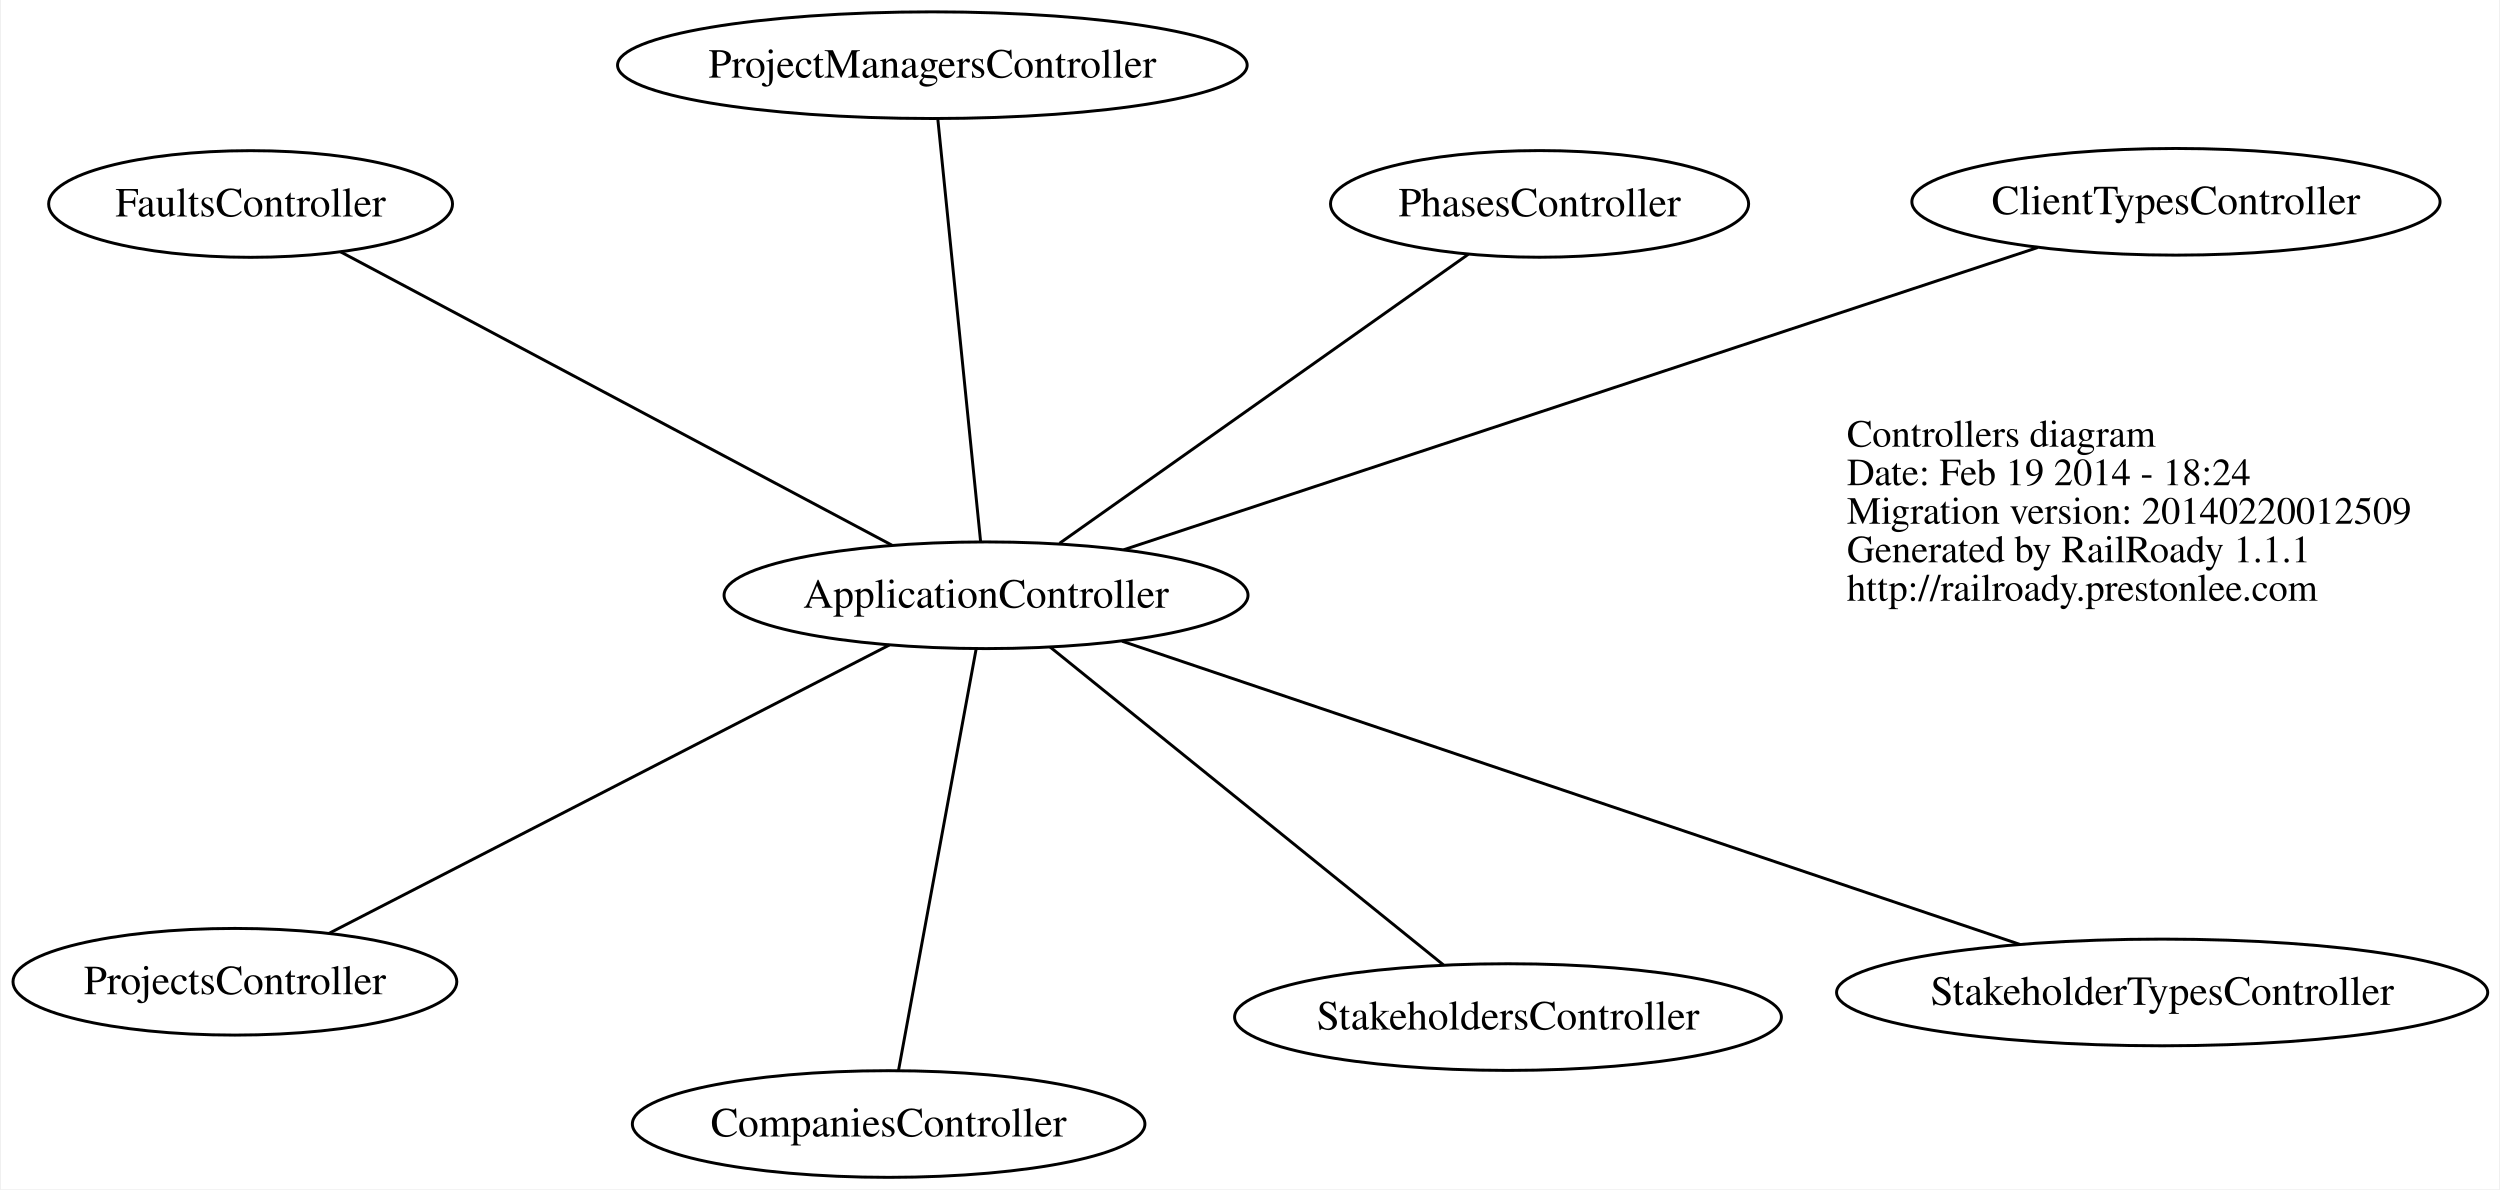
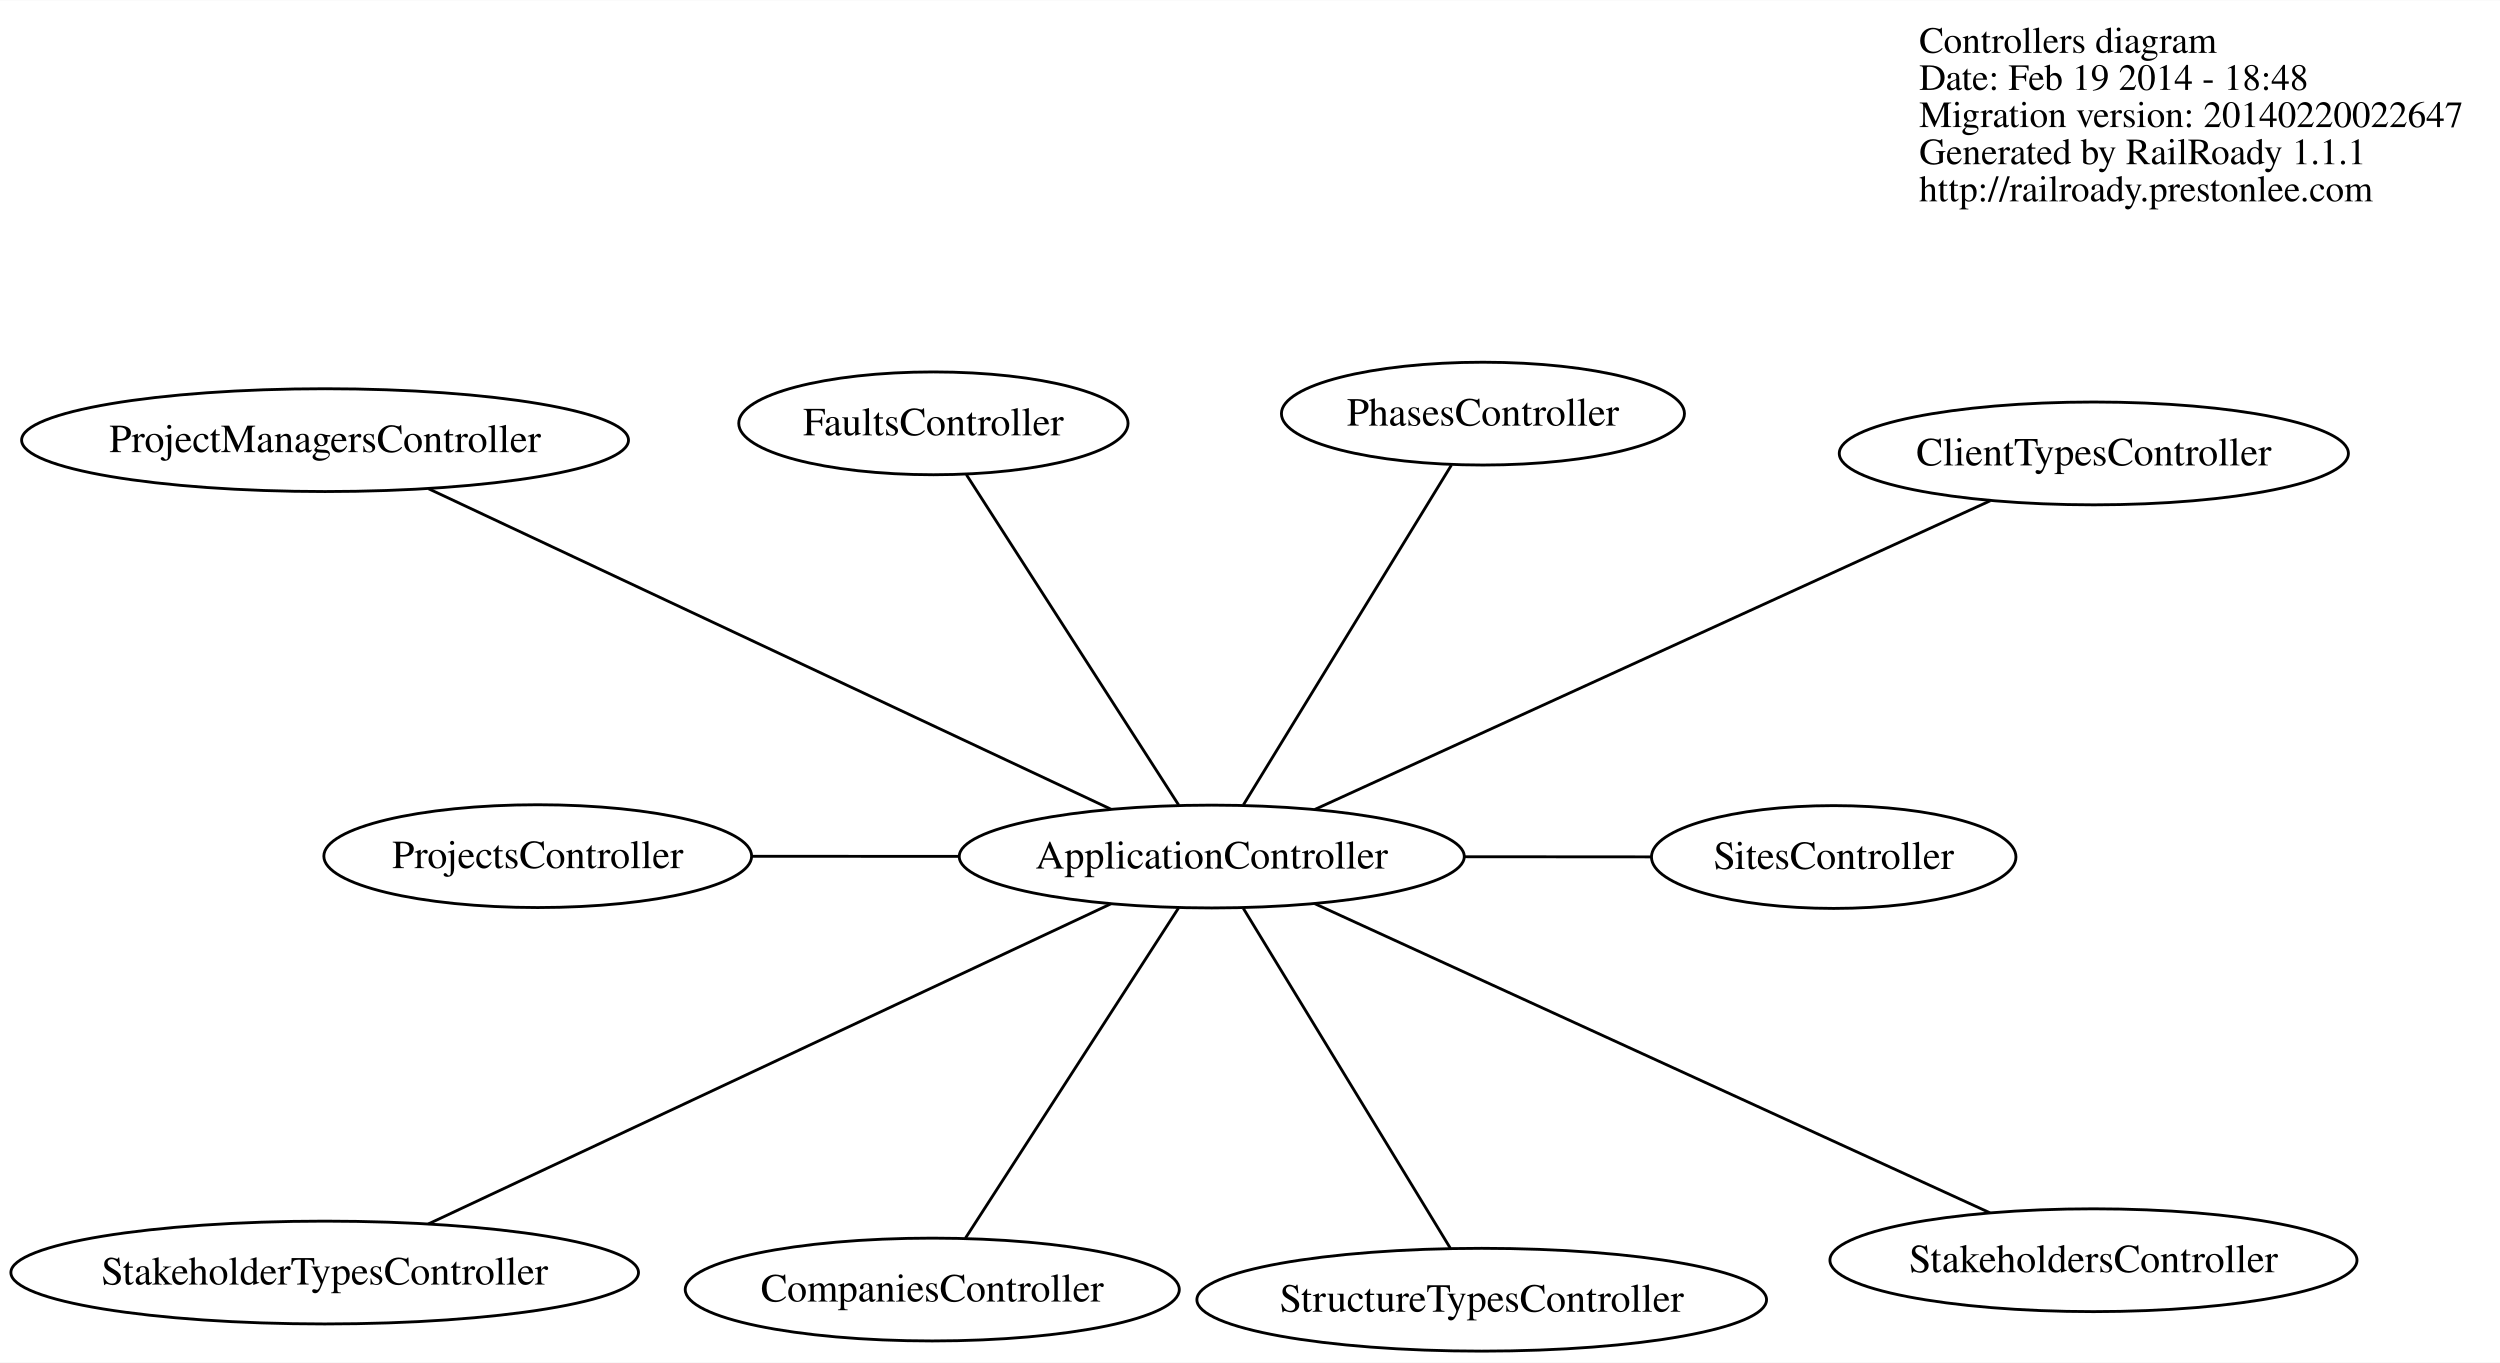
- <svg xmlns="http://www.w3.org/2000/svg" width="843pt" height="401pt" viewBox="0.00 0.00 843.09 401.36">
-   <g id="graph0" class="graph" transform="scale(1 1) rotate(0) translate(4 397.358)">
-     <polygon fill="white" stroke="none" points="-4,4 -4,-397.358 839.086,-397.358 839.086,4 -4,4" />
+ <svg xmlns="http://www.w3.org/2000/svg" width="875pt" height="477pt" viewBox="0.00 0.00 875.38 477.00">
+   <g id="graph0" class="graph" transform="scale(1 1) rotate(0) translate(4 473)">
+     <polygon fill="white" stroke="none" points="-4,4 -4,-473 871.375,-473 871.375,4 -4,4" />
    <g id="node1" class="node">
-       <text text-anchor="start" x="619" y="-246.6" font-family="Times,serif" font-size="13.00">Controllers diagram</text>
-       <text text-anchor="start" x="619" y="-233.6" font-family="Times,serif" font-size="13.00">Date: Feb 19 2014 - 18:24</text>
-       <text text-anchor="start" x="619" y="-220.6" font-family="Times,serif" font-size="13.00">Migration version: 20140220012509</text>
-       <text text-anchor="start" x="619" y="-207.6" font-family="Times,serif" font-size="13.00">Generated by RailRoady 1.1.1</text>
-       <text text-anchor="start" x="619" y="-194.6" font-family="Times,serif" font-size="13.00">http://railroady.prestonlee.com</text>
+       <text text-anchor="start" x="668" y="-454.6" font-family="Times,serif" font-size="13.00">Controllers diagram</text>
+       <text text-anchor="start" x="668" y="-441.6" font-family="Times,serif" font-size="13.00">Date: Feb 19 2014 - 18:48</text>
+       <text text-anchor="start" x="668" y="-428.6" font-family="Times,serif" font-size="13.00">Migration version: 20140220022647</text>
+       <text text-anchor="start" x="668" y="-415.6" font-family="Times,serif" font-size="13.00">Generated by RailRoady 1.1.1</text>
+       <text text-anchor="start" x="668" y="-402.6" font-family="Times,serif" font-size="13.00">http://railroady.prestonlee.com</text>
    </g>
    <g id="node2" class="node">
-       <ellipse fill="none" stroke="black" cx="328.457" cy="-196.455" rx="88.417" ry="18" />
-       <text text-anchor="middle" x="328.457" y="-192.255" font-family="Times,serif" font-size="14.00">ApplicationController</text>
+       <ellipse fill="none" stroke="black" cx="420.3" cy="-173.185" rx="88.417" ry="18" />
+       <text text-anchor="middle" x="420.3" y="-168.985" font-family="Times,serif" font-size="14.00">ApplicationController</text>
    </g>
    <g id="node3" class="node">
-       <ellipse fill="none" stroke="black" cx="730.062" cy="-329.25" rx="89.135" ry="18" />
-       <text text-anchor="middle" x="730.062" y="-325.05" font-family="Times,serif" font-size="14.00">ClientTypesController</text>
+       <ellipse fill="none" stroke="black" cx="729.162" cy="-314.335" rx="89.135" ry="18" />
+       <text text-anchor="middle" x="729.162" y="-310.135" font-family="Times,serif" font-size="14.00">ClientTypesController</text>
    </g>
    <g id="edge1" class="edge">
-       <path fill="none" stroke="black" d="M374.919,-211.818C452.14,-237.352 606.045,-288.242 683.399,-313.82" />
+       <path fill="none" stroke="black" d="M456.335,-189.653C515.69,-216.778 633.362,-270.554 692.879,-297.754" />
    </g>
    <g id="node4" class="node">
-       <ellipse fill="none" stroke="black" cx="295.585" cy="-18" rx="86.496" ry="18" />
-       <text text-anchor="middle" x="295.585" y="-13.8" font-family="Times,serif" font-size="14.00">CompaniesController</text>
+       <ellipse fill="none" stroke="black" cx="322.434" cy="-21.568" rx="86.496" ry="18" />
+       <text text-anchor="middle" x="322.434" y="-17.368" font-family="Times,serif" font-size="14.00">CompaniesController</text>
    </g>
    <g id="edge2" class="edge">
-       <path fill="none" stroke="black" d="M325.124,-178.362C318.824,-144.158 305.234,-70.382 298.926,-36.141" />
+       <path fill="none" stroke="black" d="M408.689,-155.197C389.854,-126.017 352.855,-68.698 334.029,-39.533" />
    </g>
    <g id="node5" class="node">
-       <ellipse fill="none" stroke="black" cx="80.239" cy="-328.511" rx="68.155" ry="18" />
-       <text text-anchor="middle" x="80.239" y="-324.311" font-family="Times,serif" font-size="14.00">FaultsController</text>
+       <ellipse fill="none" stroke="black" cx="322.833" cy="-324.872" rx="68.155" ry="18" />
+       <text text-anchor="middle" x="322.833" y="-320.672" font-family="Times,serif" font-size="14.00">FaultsController</text>
    </g>
    <g id="edge3" class="edge">
-       <path fill="none" stroke="black" d="M296.768,-213.314C248.672,-238.902 157.855,-287.219 110.575,-312.372" />
+       <path fill="none" stroke="black" d="M408.737,-191.181C389.978,-220.374 353.13,-277.721 334.381,-306.899" />
    </g>
    <g id="node6" class="node">
-       <ellipse fill="none" stroke="black" cx="515.276" cy="-328.538" rx="70.56" ry="18" />
-       <text text-anchor="middle" x="515.276" y="-324.338" font-family="Times,serif" font-size="14.00">PhasesController</text>
+       <ellipse fill="none" stroke="black" cx="515.254" cy="-328.27" rx="70.56" ry="18" />
+       <text text-anchor="middle" x="515.254" y="-324.07" font-family="Times,serif" font-size="14.00">PhasesController</text>
    </g>
    <g id="edge4" class="edge">
-       <path fill="none" stroke="black" d="M353.265,-213.995C389.295,-239.468 455.672,-286.397 491.254,-311.554" />
+       <path fill="none" stroke="black" d="M431.379,-191.278C449.675,-221.162 485.996,-280.484 504.246,-310.291" />
    </g>
    <g id="node7" class="node">
-       <ellipse fill="none" stroke="black" cx="310.339" cy="-375.358" rx="106.249" ry="18" />
-       <text text-anchor="middle" x="310.339" y="-371.158" font-family="Times,serif" font-size="14.00">ProjectManagersController</text>
+       <ellipse fill="none" stroke="black" cx="109.82" cy="-318.987" rx="106.249" ry="18" />
+       <text text-anchor="middle" x="109.82" y="-314.787" font-family="Times,serif" font-size="14.00">ProjectManagersController</text>
    </g>
    <g id="edge5" class="edge">
-       <path fill="none" stroke="black" d="M326.62,-214.594C323.148,-248.883 315.657,-322.845 312.181,-357.171" />
+       <path fill="none" stroke="black" d="M384.987,-189.768C325.544,-217.683 206.119,-273.765 146.059,-301.969" />
    </g>
    <g id="node8" class="node">
-       <ellipse fill="none" stroke="black" cx="74.947" cy="-66.011" rx="74.895" ry="18" />
-       <text text-anchor="middle" x="74.947" y="-61.811" font-family="Times,serif" font-size="14.00">ProjectsController</text>
+       <ellipse fill="none" stroke="black" cx="184.289" cy="-173.321" rx="74.895" ry="18" />
+       <text text-anchor="middle" x="184.289" y="-169.121" font-family="Times,serif" font-size="14.00">ProjectsController</text>
    </g>
    <g id="edge6" class="edge">
-       <path fill="none" stroke="black" d="M295.834,-179.669C246.89,-154.484 155.047,-107.226 106.648,-82.323" />
+       <path fill="none" stroke="black" d="M332.083,-173.236C308.123,-173.25 282.41,-173.265 259.257,-173.278" />
    </g>
    <g id="node9" class="node">
-       <ellipse fill="none" stroke="black" cx="725.395" cy="-62.403" rx="109.882" ry="18" />
-       <text text-anchor="middle" x="725.395" y="-58.203" font-family="Times,serif" font-size="14.00">StakeholderTypesController</text>
+       <ellipse fill="none" stroke="black" cx="638.078" cy="-173.018" rx="63.812" ry="18" />
+       <text text-anchor="middle" x="638.078" y="-168.818" font-family="Times,serif" font-size="14.00">SitesController</text>
    </g>
    <g id="edge7" class="edge">
-       <path fill="none" stroke="black" d="M374.379,-180.947C450.091,-155.378 600.384,-104.621 677.42,-78.605" />
+       <path fill="none" stroke="black" d="M508.565,-173.117C530.495,-173.1 553.584,-173.082 574.095,-173.067" />
    </g>
    <g id="node10" class="node">
-       <ellipse fill="none" stroke="black" cx="504.62" cy="-54.091" rx="92.276" ry="18" />
-       <text text-anchor="middle" x="504.62" y="-49.891" font-family="Times,serif" font-size="14.00">StakeholdersController</text>
+       <ellipse fill="none" stroke="black" cx="109.691" cy="-27.52" rx="109.882" ry="18" />
+       <text text-anchor="middle" x="109.691" y="-23.32" font-family="Times,serif" font-size="14.00">StakeholderTypesController</text>
    </g>
    <g id="edge8" class="edge">
-       <path fill="none" stroke="black" d="M350.058,-178.998C383.868,-151.675 448.923,-99.102 482.842,-71.69" />
+       <path fill="none" stroke="black" d="M384.972,-156.617C325.504,-128.728 206.029,-72.699 145.945,-44.522" />
+     </g>
+     <g id="node11" class="node">
+       <ellipse fill="none" stroke="black" cx="729.028" cy="-31.835" rx="92.276" ry="18" />
+       <text text-anchor="middle" x="729.028" y="-27.635" font-family="Times,serif" font-size="14.00">StakeholdersController</text>
+     </g>
+     <g id="edge9" class="edge">
+       <path fill="none" stroke="black" d="M456.319,-156.693C515.649,-129.53 633.269,-75.677 692.761,-48.44" />
+     </g>
+     <g id="node12" class="node">
+       <ellipse fill="none" stroke="black" cx="514.825" cy="-18" rx="99.734" ry="18" />
+       <text text-anchor="middle" x="514.825" y="-13.8" font-family="Times,serif" font-size="14.00">StructureTypesController</text>
+     </g>
+     <g id="edge10" class="edge">
+       <path fill="none" stroke="black" d="M431.328,-155.079C449.542,-125.177 485.699,-65.817 503.867,-35.99" />
    </g>
  </g>
</svg>
